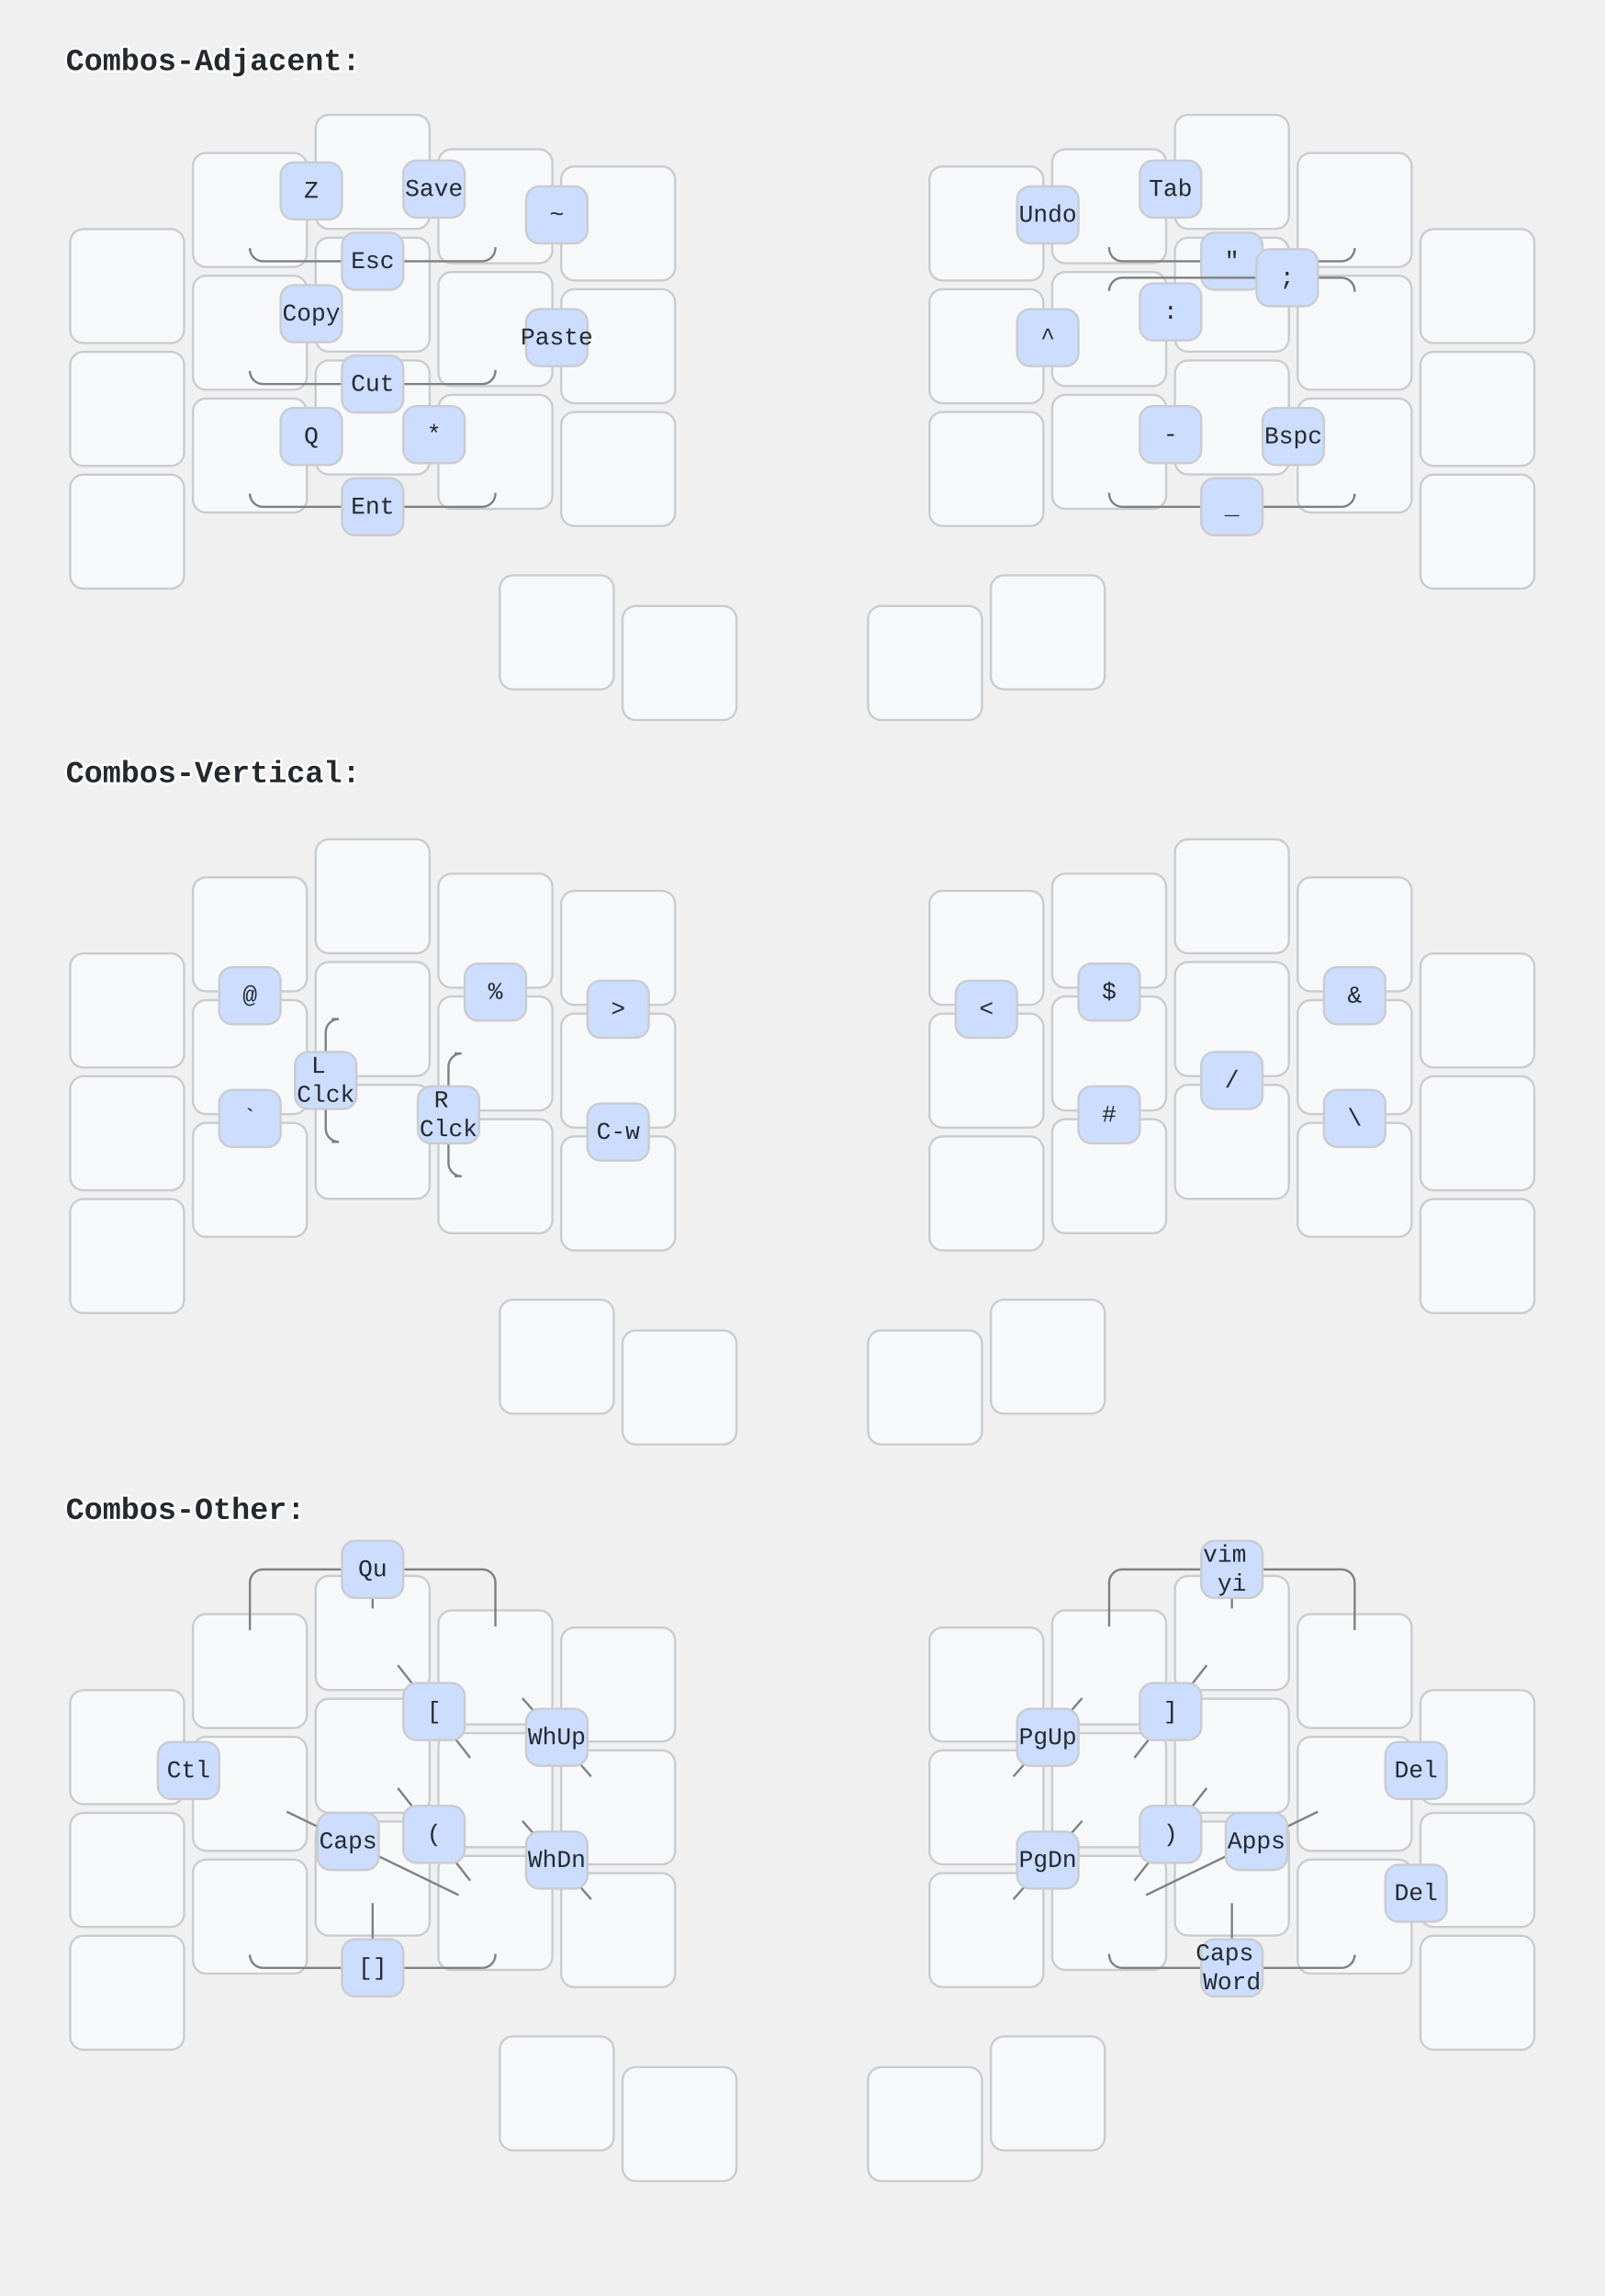
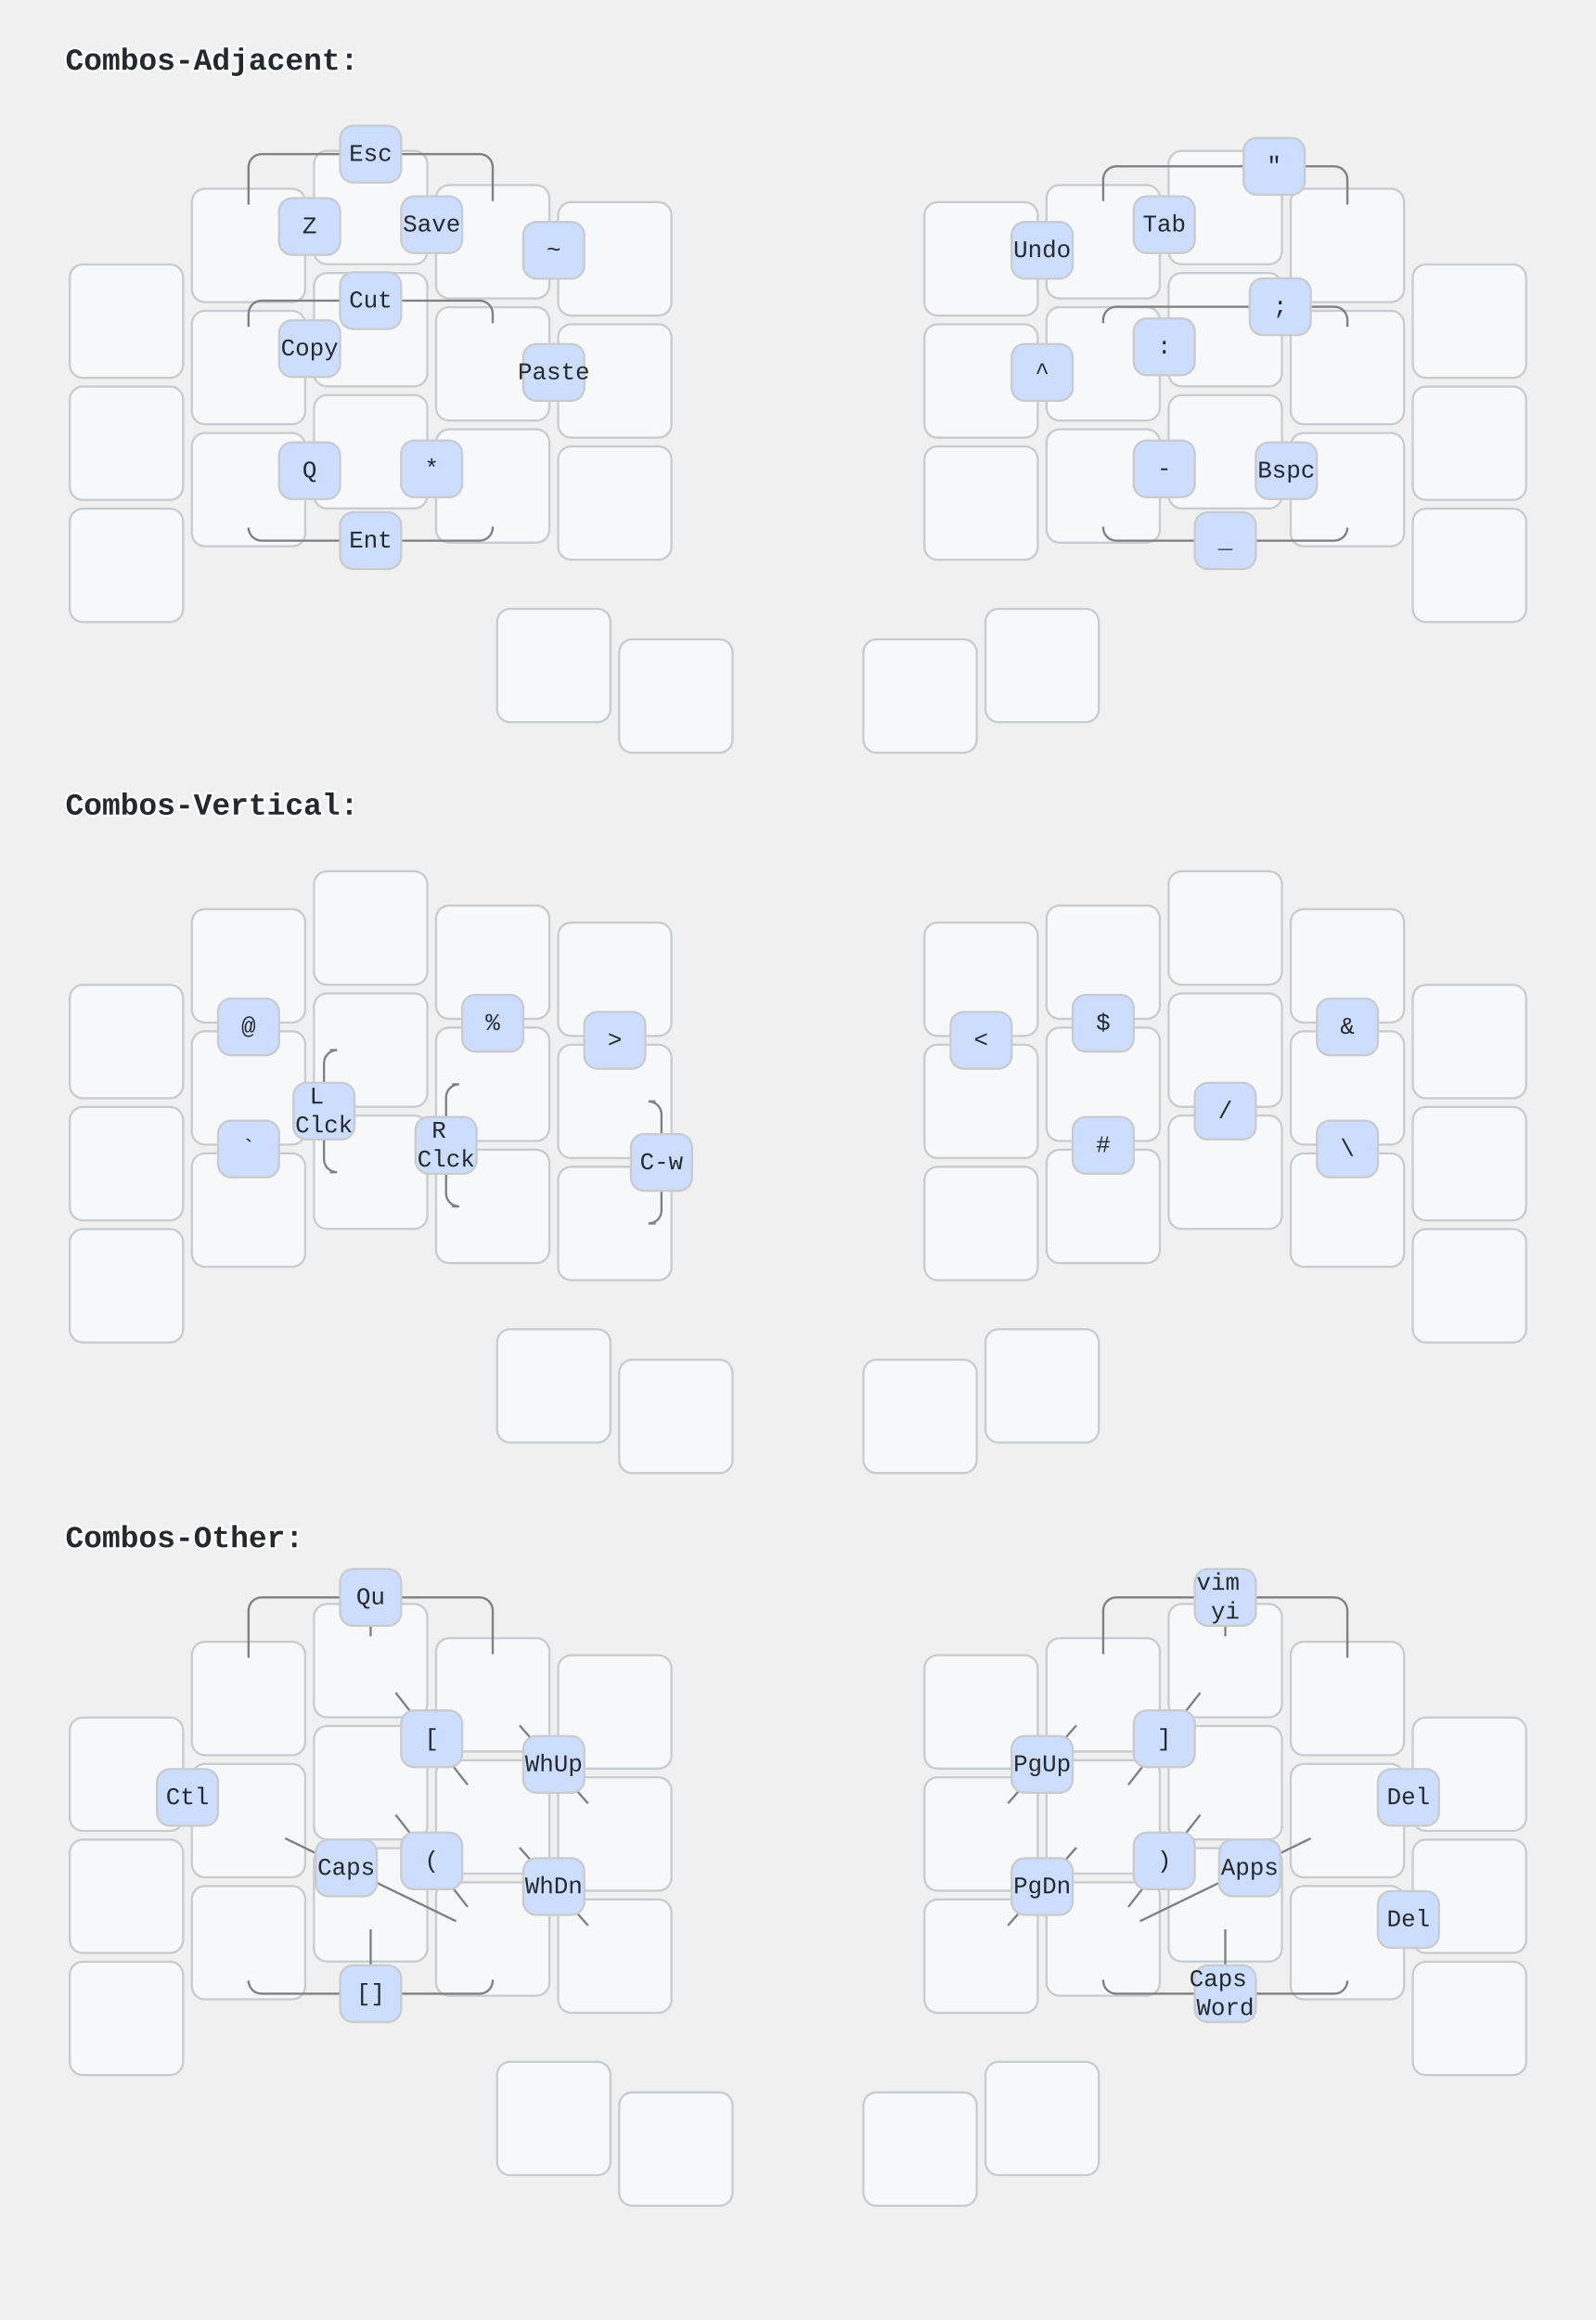
- <svg xmlns="http://www.w3.org/2000/svg" width="732.0" height="1047.2" viewBox="0 0 732.0 1047.2">
+ <svg xmlns="http://www.w3.org/2000/svg" width="732.0" height="1064.0" viewBox="0 0 732.0 1064.0">
  <style>/* font and background color specifications */
svg {
    font-family: SFMono-Regular,Consolas,Liberation Mono,Menlo,monospace;
    font-size: 14px;
    font-kerning: normal;
    text-rendering: optimizeLegibility;
    fill: #24292e;
}

/* default key styling */
rect {
    fill: #f6f8fa;
    stroke: #c9cccf;
    stroke-width: 1;
}

/* color accent for combo boxes */
rect.combo {
    fill: #cdf;
}

/* color accent for held keys */
rect.held, rect.combo.held {
    fill: #fdd;
}

/* color accent for ghost (optional) keys */
rect.ghost, rect.combo.ghost {
    fill: #ddd;
}

text {
    text-anchor: middle;
    dominant-baseline: middle;
}

/* styling for layer labels */
text.label {
    font-weight: bold;
    text-anchor: start;
    stroke: white;
    stroke-width: 2;
    paint-order: stroke;
}

/* styling for combo tap, and key hold/shifted label text */
text.combo, text.hold, text.shifted {
    font-size: 11px;
}

text.hold {
    text-anchor: middle;
    dominant-baseline: auto;
}

text.shifted {
    text-anchor: middle;
    dominant-baseline: hanging;
}

/* styling for hold/shifted label text in combo box */
text.combo.hold, text.combo.shifted {
    font-size: 8px;
}

/* styling for combo dendrons */
path {
    stroke-width: 1;
    stroke: gray;
    fill: none;
}
</style>
  <g class="layer-Combos-Adjacent">
    <text x="30.0" y="28.0" class="label">Combos-Adjacent:</text>
-     <rect rx="6.0" ry="6.0" x="32.0" y="104.48" width="52.0" height="52.0" class="" />
-     <rect rx="6.0" ry="6.0" x="88.0" y="69.76" width="52.0" height="52.0" class="" />
-     <rect rx="6.0" ry="6.0" x="144.0" y="52.4" width="52.0" height="52.0" class="" />
-     <rect rx="6.0" ry="6.0" x="200.0" y="68.08" width="52.0" height="52.0" class="" />
-     <rect rx="6.0" ry="6.0" x="256.0" y="75.92" width="52.0" height="52.0" class="" />
-     <rect rx="6.0" ry="6.0" x="424.0" y="75.92" width="52.0" height="52.0" class="" />
-     <rect rx="6.0" ry="6.0" x="480.0" y="68.08" width="52.0" height="52.0" class="" />
-     <rect rx="6.0" ry="6.0" x="536.0" y="52.4" width="52.0" height="52.0" class="" />
-     <rect rx="6.0" ry="6.0" x="592.0" y="69.76" width="52.0" height="52.0" class="" />
-     <rect rx="6.0" ry="6.0" x="648.0" y="104.48" width="52.0" height="52.0" class="" />
-     <rect rx="6.0" ry="6.0" x="32.0" y="160.48" width="52.0" height="52.0" class="" />
-     <rect rx="6.0" ry="6.0" x="88.0" y="125.76" width="52.0" height="52.0" class="" />
-     <rect rx="6.0" ry="6.0" x="144.0" y="108.4" width="52.0" height="52.0" class="" />
-     <rect rx="6.0" ry="6.0" x="200.0" y="124.08" width="52.0" height="52.0" class="" />
-     <rect rx="6.0" ry="6.0" x="256.0" y="131.92" width="52.0" height="52.0" class="" />
-     <rect rx="6.0" ry="6.0" x="424.0" y="131.92" width="52.0" height="52.0" class="" />
-     <rect rx="6.0" ry="6.0" x="480.0" y="124.08" width="52.0" height="52.0" class="" />
-     <rect rx="6.0" ry="6.0" x="536.0" y="108.4" width="52.0" height="52.0" class="" />
-     <rect rx="6.0" ry="6.0" x="592.0" y="125.76" width="52.0" height="52.0" class="" />
-     <rect rx="6.0" ry="6.0" x="648.0" y="160.48" width="52.0" height="52.0" class="" />
-     <rect rx="6.0" ry="6.0" x="32.0" y="216.48" width="52.0" height="52.0" class="" />
-     <rect rx="6.0" ry="6.0" x="88.0" y="181.76" width="52.0" height="52.0" class="" />
-     <rect rx="6.0" ry="6.0" x="144.0" y="164.4" width="52.0" height="52.0" class="" />
-     <rect rx="6.0" ry="6.0" x="200.0" y="180.08" width="52.0" height="52.0" class="" />
-     <rect rx="6.0" ry="6.0" x="256.0" y="187.92" width="52.0" height="52.0" class="" />
-     <rect rx="6.0" ry="6.0" x="424.0" y="187.92" width="52.0" height="52.0" class="" />
-     <rect rx="6.0" ry="6.0" x="480.0" y="180.08" width="52.0" height="52.0" class="" />
-     <rect rx="6.0" ry="6.0" x="536.0" y="164.4" width="52.0" height="52.0" class="" />
-     <rect rx="6.0" ry="6.0" x="592.0" y="181.76" width="52.0" height="52.0" class="" />
-     <rect rx="6.0" ry="6.0" x="648.0" y="216.48" width="52.0" height="52.0" class="" />
-     <rect rx="6.0" ry="6.0" x="228.0" y="262.4" width="52.0" height="52.0" class="" />
-     <rect rx="6.0" ry="6.0" x="284.0" y="276.4" width="52.0" height="52.0" class="" />
-     <rect rx="6.0" ry="6.0" x="396.0" y="276.4" width="52.0" height="52.0" class="" />
-     <rect rx="6.0" ry="6.0" x="452.0" y="262.4" width="52.0" height="52.0" class="" />
-     <path d="M170.0,119.16 h-50.0 a6.0,6.0 0 0 1 -6.0,-6.0 v1.267" />
-     <path d="M170.0,119.16 h50.0 a6.0,6.0 0 0 0 6.0,-6.0 v-0.413" />
-     <rect rx="6.0" ry="6.0" x="156.0" y="106.16" width="28.0" height="26.0" class="combo" />
-     <text x="170.0" y="119.16" class="combo">Esc</text>
-     <rect rx="6.0" ry="6.0" x="128.0" y="74.08" width="28.0" height="26.0" class="combo" />
-     <text x="142.0" y="87.08" class="combo">Z</text>
-     <rect rx="6.0" ry="6.0" x="184.0" y="73.24" width="28.0" height="26.0" class="combo" />
-     <text x="198.0" y="86.24" class="combo">Save</text>
-     <rect rx="6.0" ry="6.0" x="240.0" y="85.0" width="28.0" height="26.0" class="combo" />
-     <text x="254.0" y="98.0" class="combo">~</text>
-     <rect rx="6.0" ry="6.0" x="464.0" y="85.0" width="28.0" height="26.0" class="combo" />
-     <text x="478.0" y="98.0" class="combo">Undo</text>
-     <rect rx="6.0" ry="6.0" x="520.0" y="73.24" width="28.0" height="26.0" class="combo" />
-     <text x="534.0" y="86.24" class="combo">Tab</text>
-     <path d="M562.0,119.16 h-50.0 a6.0,6.0 0 0 1 -6.0,-6.0 v-0.413" />
-     <path d="M562.0,119.16 h50.0 a6.0,6.0 0 0 0 6.0,-6.0 v1.267" />
-     <rect rx="6.0" ry="6.0" x="548.0" y="106.16" width="28.0" height="26.0" class="combo" />
-     <text x="562.0" y="119.16" class="combo">"</text>
-     <path d="M170.0,175.16 h-50.0 a6.0,6.0 0 0 1 -6.0,-6.0 v1.267" />
-     <path d="M170.0,175.16 h50.0 a6.0,6.0 0 0 0 6.0,-6.0 v-0.413" />
-     <rect rx="6.0" ry="6.0" x="156.0" y="162.16" width="28.0" height="26.0" class="combo" />
-     <text x="170.0" y="175.16" class="combo">Cut</text>
-     <rect rx="6.0" ry="6.0" x="128.0" y="130.08" width="28.0" height="26.0" class="combo" />
-     <text x="142.0" y="143.08" class="combo">Copy</text>
-     <rect rx="6.0" ry="6.0" x="240.0" y="141.0" width="28.0" height="26.0" class="combo" />
-     <text x="254.0" y="154.0" class="combo">Paste</text>
-     <rect rx="6.0" ry="6.0" x="464.0" y="141.0" width="28.0" height="26.0" class="combo" />
-     <text x="478.0" y="154.0" class="combo">^</text>
-     <rect rx="6.0" ry="6.0" x="520.0" y="129.24" width="28.0" height="26.0" class="combo" />
-     <text x="534.0" y="142.24" class="combo">:</text>
-     <path d="M587.2,126.68 h-75.2 a6.0,6.0 0 0 0 -6.0,6.0 v-1.267" />
-     <path d="M587.2,126.68 h24.8 a6.0,6.0 0 0 1 6.0,6.0 v0.413" />
-     <rect rx="6.0" ry="6.0" x="573.2" y="113.68" width="28.0" height="26.0" class="combo" />
-     <text x="587.2" y="126.68" class="combo">;</text>
-     <rect rx="6.0" ry="6.0" x="128.0" y="186.08" width="28.0" height="26.0" class="combo" />
-     <text x="142.0" y="199.08" class="combo">Q</text>
-     <rect rx="6.0" ry="6.0" x="184.0" y="185.24" width="28.0" height="26.0" class="combo" />
-     <text x="198.0" y="198.24" class="combo">*</text>
-     <path d="M170.0,231.16 h-50.0 a6.0,6.0 0 0 1 -6.0,-6.0 v1.267" />
-     <path d="M170.0,231.16 h50.0 a6.0,6.0 0 0 0 6.0,-6.0 v-0.413" />
-     <rect rx="6.0" ry="6.0" x="156.0" y="218.16" width="28.0" height="26.0" class="combo" />
-     <text x="170.0" y="231.16" class="combo">Ent</text>
-     <path d="M562.0,231.16 h-50.0 a6.0,6.0 0 0 1 -6.0,-6.0 v-0.413" />
-     <path d="M562.0,231.16 h50.0 a6.0,6.0 0 0 0 6.0,-6.0 v1.267" />
-     <rect rx="6.0" ry="6.0" x="548.0" y="218.16" width="28.0" height="26.0" class="combo" />
-     <text x="562.0" y="231.16" class="combo">_</text>
-     <rect rx="6.0" ry="6.0" x="520.0" y="185.24" width="28.0" height="26.0" class="combo" />
-     <text x="534.0" y="198.24" class="combo">-</text>
-     <rect rx="6.0" ry="6.0" x="576.0" y="186.08" width="28.0" height="26.0" class="combo" />
-     <text x="590.0" y="199.08" class="combo">Bspc</text>
+     <rect rx="6.0" ry="6.0" x="32.0" y="121.28" width="52.0" height="52.0" class="" />
+     <rect rx="6.0" ry="6.0" x="88.0" y="86.56" width="52.0" height="52.0" class="" />
+     <rect rx="6.0" ry="6.0" x="144.0" y="69.2" width="52.0" height="52.0" class="" />
+     <rect rx="6.0" ry="6.0" x="200.0" y="84.88" width="52.0" height="52.0" class="" />
+     <rect rx="6.0" ry="6.0" x="256.0" y="92.72" width="52.0" height="52.0" class="" />
+     <rect rx="6.0" ry="6.0" x="424.0" y="92.72" width="52.0" height="52.0" class="" />
+     <rect rx="6.0" ry="6.0" x="480.0" y="84.88" width="52.0" height="52.0" class="" />
+     <rect rx="6.0" ry="6.0" x="536.0" y="69.2" width="52.0" height="52.0" class="" />
+     <rect rx="6.0" ry="6.0" x="592.0" y="86.56" width="52.0" height="52.0" class="" />
+     <rect rx="6.0" ry="6.0" x="648.0" y="121.28" width="52.0" height="52.0" class="" />
+     <rect rx="6.0" ry="6.0" x="32.0" y="177.28" width="52.0" height="52.0" class="" />
+     <rect rx="6.0" ry="6.0" x="88.0" y="142.56" width="52.0" height="52.0" class="" />
+     <rect rx="6.0" ry="6.0" x="144.0" y="125.2" width="52.0" height="52.0" class="" />
+     <rect rx="6.0" ry="6.0" x="200.0" y="140.88" width="52.0" height="52.0" class="" />
+     <rect rx="6.0" ry="6.0" x="256.0" y="148.72" width="52.0" height="52.0" class="" />
+     <rect rx="6.0" ry="6.0" x="424.0" y="148.72" width="52.0" height="52.0" class="" />
+     <rect rx="6.0" ry="6.0" x="480.0" y="140.88" width="52.0" height="52.0" class="" />
+     <rect rx="6.0" ry="6.0" x="536.0" y="125.2" width="52.0" height="52.0" class="" />
+     <rect rx="6.0" ry="6.0" x="592.0" y="142.56" width="52.0" height="52.0" class="" />
+     <rect rx="6.0" ry="6.0" x="648.0" y="177.28" width="52.0" height="52.0" class="" />
+     <rect rx="6.0" ry="6.0" x="32.0" y="233.28" width="52.0" height="52.0" class="" />
+     <rect rx="6.0" ry="6.0" x="88.0" y="198.56" width="52.0" height="52.0" class="" />
+     <rect rx="6.0" ry="6.0" x="144.0" y="181.2" width="52.0" height="52.0" class="" />
+     <rect rx="6.0" ry="6.0" x="200.0" y="196.88" width="52.0" height="52.0" class="" />
+     <rect rx="6.0" ry="6.0" x="256.0" y="204.72" width="52.0" height="52.0" class="" />
+     <rect rx="6.0" ry="6.0" x="424.0" y="204.72" width="52.0" height="52.0" class="" />
+     <rect rx="6.0" ry="6.0" x="480.0" y="196.88" width="52.0" height="52.0" class="" />
+     <rect rx="6.0" ry="6.0" x="536.0" y="181.2" width="52.0" height="52.0" class="" />
+     <rect rx="6.0" ry="6.0" x="592.0" y="198.56" width="52.0" height="52.0" class="" />
+     <rect rx="6.0" ry="6.0" x="648.0" y="233.28" width="52.0" height="52.0" class="" />
+     <rect rx="6.0" ry="6.0" x="228.0" y="279.2" width="52.0" height="52.0" class="" />
+     <rect rx="6.0" ry="6.0" x="284.0" y="293.2" width="52.0" height="52.0" class="" />
+     <rect rx="6.0" ry="6.0" x="396.0" y="293.2" width="52.0" height="52.0" class="" />
+     <rect rx="6.0" ry="6.0" x="452.0" y="279.2" width="52.0" height="52.0" class="" />
+     <path d="M170.0,70.68 h-50.0 a6.0,6.0 0 0 0 -6.0,6.0 v17.213" />
+     <path d="M170.0,70.68 h50.0 a6.0,6.0 0 0 1 6.0,6.0 v15.533" />
+     <rect rx="6.0" ry="6.0" x="156.0" y="57.68" width="28.0" height="26.0" class="combo" />
+     <text x="170.0" y="70.68" class="combo">Esc</text>
+     <rect rx="6.0" ry="6.0" x="128.0" y="90.88" width="28.0" height="26.0" class="combo" />
+     <text x="142.0" y="103.88" class="combo">Z</text>
+     <rect rx="6.0" ry="6.0" x="184.0" y="90.04" width="28.0" height="26.0" class="combo" />
+     <text x="198.0" y="103.04" class="combo">Save</text>
+     <rect rx="6.0" ry="6.0" x="240.0" y="101.8" width="28.0" height="26.0" class="combo" />
+     <text x="254.0" y="114.8" class="combo">~</text>
+     <rect rx="6.0" ry="6.0" x="464.0" y="101.8" width="28.0" height="26.0" class="combo" />
+     <text x="478.0" y="114.8" class="combo">Undo</text>
+     <rect rx="6.0" ry="6.0" x="520.0" y="90.04" width="28.0" height="26.0" class="combo" />
+     <text x="534.0" y="103.04" class="combo">Tab</text>
+     <path d="M584.4,76.28 h-72.4 a6.0,6.0 0 0 0 -6.0,6.0 v9.933" />
+     <path d="M584.4,76.28 h27.6 a6.0,6.0 0 0 1 6.0,6.0 v11.613" />
+     <rect rx="6.0" ry="6.0" x="570.4" y="63.28" width="28.0" height="26.0" class="combo" />
+     <text x="584.4" y="76.28" class="combo">"</text>
+     <path d="M170.0,137.88 h-50.0 a6.0,6.0 0 0 0 -6.0,6.0 v6.013" />
+     <path d="M170.0,137.88 h50.0 a6.0,6.0 0 0 1 6.0,6.0 v4.333" />
+     <rect rx="6.0" ry="6.0" x="156.0" y="124.88" width="28.0" height="26.0" class="combo" />
+     <text x="170.0" y="137.88" class="combo">Cut</text>
+     <rect rx="6.0" ry="6.0" x="128.0" y="146.88" width="28.0" height="26.0" class="combo" />
+     <text x="142.0" y="159.88" class="combo">Copy</text>
+     <rect rx="6.0" ry="6.0" x="240.0" y="157.8" width="28.0" height="26.0" class="combo" />
+     <text x="254.0" y="170.8" class="combo">Paste</text>
+     <rect rx="6.0" ry="6.0" x="464.0" y="157.8" width="28.0" height="26.0" class="combo" />
+     <text x="478.0" y="170.8" class="combo">^</text>
+     <rect rx="6.0" ry="6.0" x="520.0" y="146.04" width="28.0" height="26.0" class="combo" />
+     <text x="534.0" y="159.04" class="combo">:</text>
+     <path d="M587.2,140.68 h-75.2 a6.0,6.0 0 0 0 -6.0,6.0 v1.533" />
+     <path d="M587.2,140.68 h24.8 a6.0,6.0 0 0 1 6.0,6.0 v3.213" />
+     <rect rx="6.0" ry="6.0" x="573.2" y="127.68" width="28.0" height="26.0" class="combo" />
+     <text x="587.2" y="140.68" class="combo">;</text>
+     <rect rx="6.0" ry="6.0" x="128.0" y="202.88" width="28.0" height="26.0" class="combo" />
+     <text x="142.0" y="215.88" class="combo">Q</text>
+     <rect rx="6.0" ry="6.0" x="184.0" y="202.04" width="28.0" height="26.0" class="combo" />
+     <text x="198.0" y="215.04" class="combo">*</text>
+     <path d="M170.0,247.96 h-50.0 a6.0,6.0 0 0 1 -6.0,-6.0 v1.267" />
+     <path d="M170.0,247.96 h50.0 a6.0,6.0 0 0 0 6.0,-6.0 v-0.413" />
+     <rect rx="6.0" ry="6.0" x="156.0" y="234.96" width="28.0" height="26.0" class="combo" />
+     <text x="170.0" y="247.96" class="combo">Ent</text>
+     <path d="M562.0,247.96 h-50.0 a6.0,6.0 0 0 1 -6.0,-6.0 v-0.413" />
+     <path d="M562.0,247.96 h50.0 a6.0,6.0 0 0 0 6.0,-6.0 v1.267" />
+     <rect rx="6.0" ry="6.0" x="548.0" y="234.96" width="28.0" height="26.0" class="combo" />
+     <text x="562.0" y="247.96" class="combo">_</text>
+     <rect rx="6.0" ry="6.0" x="520.0" y="202.04" width="28.0" height="26.0" class="combo" />
+     <text x="534.0" y="215.04" class="combo">-</text>
+     <rect rx="6.0" ry="6.0" x="576.0" y="202.88" width="28.0" height="26.0" class="combo" />
+     <text x="590.0" y="215.88" class="combo">Bspc</text>
  </g>
  <g class="layer-Combos-Vertical">
-     <text x="30.0" y="352.8" class="label">Combos-Vertical:</text>
-     <rect rx="6.0" ry="6.0" x="32.0" y="434.88" width="52.0" height="52.0" class="" />
-     <rect rx="6.0" ry="6.0" x="88.0" y="400.16" width="52.0" height="52.0" class="" />
-     <rect rx="6.0" ry="6.0" x="144.0" y="382.8" width="52.0" height="52.0" class="" />
-     <rect rx="6.0" ry="6.0" x="200.0" y="398.48" width="52.0" height="52.0" class="" />
-     <rect rx="6.0" ry="6.0" x="256.0" y="406.32" width="52.0" height="52.0" class="" />
-     <rect rx="6.0" ry="6.0" x="424.0" y="406.32" width="52.0" height="52.0" class="" />
-     <rect rx="6.0" ry="6.0" x="480.0" y="398.48" width="52.0" height="52.0" class="" />
-     <rect rx="6.0" ry="6.0" x="536.0" y="382.8" width="52.0" height="52.0" class="" />
-     <rect rx="6.0" ry="6.0" x="592.0" y="400.16" width="52.0" height="52.0" class="" />
-     <rect rx="6.0" ry="6.0" x="648.0" y="434.88" width="52.0" height="52.0" class="" />
-     <rect rx="6.0" ry="6.0" x="32.0" y="490.88" width="52.0" height="52.0" class="" />
-     <rect rx="6.0" ry="6.0" x="88.0" y="456.16" width="52.0" height="52.0" class="" />
-     <rect rx="6.0" ry="6.0" x="144.0" y="438.8" width="52.0" height="52.0" class="" />
-     <rect rx="6.0" ry="6.0" x="200.0" y="454.48" width="52.0" height="52.0" class="" />
-     <rect rx="6.0" ry="6.0" x="256.0" y="462.32" width="52.0" height="52.0" class="" />
-     <rect rx="6.0" ry="6.0" x="424.0" y="462.32" width="52.0" height="52.0" class="" />
-     <rect rx="6.0" ry="6.0" x="480.0" y="454.48" width="52.0" height="52.0" class="" />
-     <rect rx="6.0" ry="6.0" x="536.0" y="438.8" width="52.0" height="52.0" class="" />
-     <rect rx="6.0" ry="6.0" x="592.0" y="456.16" width="52.0" height="52.0" class="" />
-     <rect rx="6.0" ry="6.0" x="648.0" y="490.88" width="52.0" height="52.0" class="" />
-     <rect rx="6.0" ry="6.0" x="32.0" y="546.88" width="52.0" height="52.0" class="" />
-     <rect rx="6.0" ry="6.0" x="88.0" y="512.16" width="52.0" height="52.0" class="" />
-     <rect rx="6.0" ry="6.0" x="144.0" y="494.8" width="52.0" height="52.0" class="" />
-     <rect rx="6.0" ry="6.0" x="200.0" y="510.48" width="52.0" height="52.0" class="" />
-     <rect rx="6.0" ry="6.0" x="256.0" y="518.32" width="52.0" height="52.0" class="" />
-     <rect rx="6.0" ry="6.0" x="424.0" y="518.32" width="52.0" height="52.0" class="" />
-     <rect rx="6.0" ry="6.0" x="480.0" y="510.48" width="52.0" height="52.0" class="" />
-     <rect rx="6.0" ry="6.0" x="536.0" y="494.8" width="52.0" height="52.0" class="" />
-     <rect rx="6.0" ry="6.0" x="592.0" y="512.16" width="52.0" height="52.0" class="" />
-     <rect rx="6.0" ry="6.0" x="648.0" y="546.88" width="52.0" height="52.0" class="" />
-     <rect rx="6.0" ry="6.0" x="228.0" y="592.8" width="52.0" height="52.0" class="" />
-     <rect rx="6.0" ry="6.0" x="284.0" y="606.8" width="52.0" height="52.0" class="" />
-     <rect rx="6.0" ry="6.0" x="396.0" y="606.8" width="52.0" height="52.0" class="" />
-     <rect rx="6.0" ry="6.0" x="452.0" y="592.8" width="52.0" height="52.0" class="" />
-     <rect rx="6.0" ry="6.0" x="100.0" y="441.16" width="28.0" height="26.0" class="combo" />
-     <text x="114.0" y="454.16" class="combo">@</text>
-     <rect rx="6.0" ry="6.0" x="212.0" y="439.48" width="28.0" height="26.0" class="combo" />
-     <text x="226.0" y="452.48" class="combo">%</text>
-     <rect rx="6.0" ry="6.0" x="268.0" y="447.32" width="28.0" height="26.0" class="combo" />
-     <text x="282.0" y="460.32" class="combo">&gt;</text>
-     <rect rx="6.0" ry="6.0" x="436.0" y="447.32" width="28.0" height="26.0" class="combo" />
-     <text x="450.0" y="460.32" class="combo">&lt;</text>
-     <rect rx="6.0" ry="6.0" x="492.0" y="439.48" width="28.0" height="26.0" class="combo" />
-     <text x="506.0" y="452.48" class="combo">$</text>
-     <rect rx="6.0" ry="6.0" x="604.0" y="441.16" width="28.0" height="26.0" class="combo" />
-     <text x="618.0" y="454.16" class="combo">&amp;</text>
-     <rect rx="6.0" ry="6.0" x="100.0" y="497.16" width="28.0" height="26.0" class="combo" />
-     <text x="114.0" y="510.16" class="combo">`</text>
-     <path d="M148.6,492.8 v-22.0 a6.0,6.0 0 0 1 6.0,-6.0 h-3.267" />
-     <path d="M148.6,492.8 v22.0 a6.0,6.0 0 0 0 6.0,6.0 h-3.267" />
-     <rect rx="6.0" ry="6.0" x="134.6" y="479.8" width="28.0" height="26.0" class="combo" />
-     <text x="148.6" y="492.8" class="combo">
+     <text x="30.0" y="369.6" class="label">Combos-Vertical:</text>
+     <rect rx="6.0" ry="6.0" x="32.0" y="451.68" width="52.0" height="52.0" class="" />
+     <rect rx="6.0" ry="6.0" x="88.0" y="416.96" width="52.0" height="52.0" class="" />
+     <rect rx="6.0" ry="6.0" x="144.0" y="399.6" width="52.0" height="52.0" class="" />
+     <rect rx="6.0" ry="6.0" x="200.0" y="415.28" width="52.0" height="52.0" class="" />
+     <rect rx="6.0" ry="6.0" x="256.0" y="423.12" width="52.0" height="52.0" class="" />
+     <rect rx="6.0" ry="6.0" x="424.0" y="423.12" width="52.0" height="52.0" class="" />
+     <rect rx="6.0" ry="6.0" x="480.0" y="415.28" width="52.0" height="52.0" class="" />
+     <rect rx="6.0" ry="6.0" x="536.0" y="399.6" width="52.0" height="52.0" class="" />
+     <rect rx="6.0" ry="6.0" x="592.0" y="416.96" width="52.0" height="52.0" class="" />
+     <rect rx="6.0" ry="6.0" x="648.0" y="451.68" width="52.0" height="52.0" class="" />
+     <rect rx="6.0" ry="6.0" x="32.0" y="507.68" width="52.0" height="52.0" class="" />
+     <rect rx="6.0" ry="6.0" x="88.0" y="472.96" width="52.0" height="52.0" class="" />
+     <rect rx="6.0" ry="6.0" x="144.0" y="455.6" width="52.0" height="52.0" class="" />
+     <rect rx="6.0" ry="6.0" x="200.0" y="471.28" width="52.0" height="52.0" class="" />
+     <rect rx="6.0" ry="6.0" x="256.0" y="479.12" width="52.0" height="52.0" class="" />
+     <rect rx="6.0" ry="6.0" x="424.0" y="479.12" width="52.0" height="52.0" class="" />
+     <rect rx="6.0" ry="6.0" x="480.0" y="471.28" width="52.0" height="52.0" class="" />
+     <rect rx="6.0" ry="6.0" x="536.0" y="455.6" width="52.0" height="52.0" class="" />
+     <rect rx="6.0" ry="6.0" x="592.0" y="472.96" width="52.0" height="52.0" class="" />
+     <rect rx="6.0" ry="6.0" x="648.0" y="507.68" width="52.0" height="52.0" class="" />
+     <rect rx="6.0" ry="6.0" x="32.0" y="563.68" width="52.0" height="52.0" class="" />
+     <rect rx="6.0" ry="6.0" x="88.0" y="528.96" width="52.0" height="52.0" class="" />
+     <rect rx="6.0" ry="6.0" x="144.0" y="511.6" width="52.0" height="52.0" class="" />
+     <rect rx="6.0" ry="6.0" x="200.0" y="527.28" width="52.0" height="52.0" class="" />
+     <rect rx="6.0" ry="6.0" x="256.0" y="535.12" width="52.0" height="52.0" class="" />
+     <rect rx="6.0" ry="6.0" x="424.0" y="535.12" width="52.0" height="52.0" class="" />
+     <rect rx="6.0" ry="6.0" x="480.0" y="527.28" width="52.0" height="52.0" class="" />
+     <rect rx="6.0" ry="6.0" x="536.0" y="511.6" width="52.0" height="52.0" class="" />
+     <rect rx="6.0" ry="6.0" x="592.0" y="528.96" width="52.0" height="52.0" class="" />
+     <rect rx="6.0" ry="6.0" x="648.0" y="563.68" width="52.0" height="52.0" class="" />
+     <rect rx="6.0" ry="6.0" x="228.0" y="609.6" width="52.0" height="52.0" class="" />
+     <rect rx="6.0" ry="6.0" x="284.0" y="623.6" width="52.0" height="52.0" class="" />
+     <rect rx="6.0" ry="6.0" x="396.0" y="623.6" width="52.0" height="52.0" class="" />
+     <rect rx="6.0" ry="6.0" x="452.0" y="609.6" width="52.0" height="52.0" class="" />
+     <rect rx="6.0" ry="6.0" x="100.0" y="457.96" width="28.0" height="26.0" class="combo" />
+     <text x="114.0" y="470.96" class="combo">@</text>
+     <rect rx="6.0" ry="6.0" x="212.0" y="456.28" width="28.0" height="26.0" class="combo" />
+     <text x="226.0" y="469.28" class="combo">%</text>
+     <rect rx="6.0" ry="6.0" x="268.0" y="464.12" width="28.0" height="26.0" class="combo" />
+     <text x="282.0" y="477.12" class="combo">&gt;</text>
+     <rect rx="6.0" ry="6.0" x="436.0" y="464.12" width="28.0" height="26.0" class="combo" />
+     <text x="450.0" y="477.12" class="combo">&lt;</text>
+     <rect rx="6.0" ry="6.0" x="492.0" y="456.28" width="28.0" height="26.0" class="combo" />
+     <text x="506.0" y="469.28" class="combo">$</text>
+     <rect rx="6.0" ry="6.0" x="604.0" y="457.96" width="28.0" height="26.0" class="combo" />
+     <text x="618.0" y="470.96" class="combo">&amp;</text>
+     <rect rx="6.0" ry="6.0" x="100.0" y="513.96" width="28.0" height="26.0" class="combo" />
+     <text x="114.0" y="526.96" class="combo">`</text>
+     <path d="M148.6,509.6 v-22.0 a6.0,6.0 0 0 1 6.0,-6.0 h-3.267" />
+     <path d="M148.6,509.6 v22 a6.0,6.0 0 0 0 6.0,6.0 h-3.267" />
+     <rect rx="6.0" ry="6.0" x="134.6" y="496.6" width="28.0" height="26.0" class="combo" />
+     <text x="148.6" y="509.6" class="combo">
      <tspan x="148.6" dy="-0.6em">L</tspan>
      <tspan x="148.6" dy="1.2em">Clck</tspan>
    </text>
-     <path d="M204.6,508.48 v-22.0 a6.0,6.0 0 0 1 6.0,-6.0 h-3.267" />
-     <path d="M204.6,508.48 v22 a6.0,6.0 0 0 0 6.0,6.0 h-3.267" />
-     <rect rx="6.0" ry="6.0" x="190.6" y="495.48" width="28.0" height="26.0" class="combo" />
-     <text x="204.6" y="508.48" class="combo">
+     <path d="M204.6,525.28 v-22.0 a6.0,6.0 0 0 1 6.0,-6.0 h-3.267" />
+     <path d="M204.6,525.28 v22.0 a6.0,6.0 0 0 0 6.0,6.0 h-3.267" />
+     <rect rx="6.0" ry="6.0" x="190.6" y="512.28" width="28.0" height="26.0" class="combo" />
+     <text x="204.6" y="525.28" class="combo">
      <tspan x="204.6" dy="-0.6em">R</tspan>
      <tspan x="204.6" dy="1.2em">Clck</tspan>
    </text>
-     <rect rx="6.0" ry="6.0" x="268.0" y="503.32" width="28.0" height="26.0" class="combo" />
-     <text x="282.0" y="516.32" class="combo">C-w</text>
-     <rect rx="6.0" ry="6.0" x="492.0" y="495.48" width="28.0" height="26.0" class="combo" />
-     <text x="506.0" y="508.48" class="combo">#</text>
-     <rect rx="6.0" ry="6.0" x="548.0" y="479.8" width="28.0" height="26.0" class="combo" />
-     <text x="562.0" y="492.8" class="combo">/</text>
-     <rect rx="6.0" ry="6.0" x="604.0" y="497.16" width="28.0" height="26.0" class="combo" />
-     <text x="618.0" y="510.16" class="combo">\</text>
+     <path d="M303.4,533.12 v-22 a6.0,6.0 0 0 0 -6.0,-6.0 h3.267" />
+     <path d="M303.4,533.12 v22.0 a6.0,6.0 0 0 1 -6.0,6.0 h3.267" />
+     <rect rx="6.0" ry="6.0" x="289.4" y="520.12" width="28.0" height="26.0" class="combo" />
+     <text x="303.4" y="533.12" class="combo">C-w</text>
+     <rect rx="6.0" ry="6.0" x="492.0" y="512.28" width="28.0" height="26.0" class="combo" />
+     <text x="506.0" y="525.28" class="combo">#</text>
+     <rect rx="6.0" ry="6.0" x="548.0" y="496.6" width="28.0" height="26.0" class="combo" />
+     <text x="562.0" y="509.6" class="combo">/</text>
+     <rect rx="6.0" ry="6.0" x="604.0" y="513.96" width="28.0" height="26.0" class="combo" />
+     <text x="618.0" y="526.96" class="combo">\</text>
  </g>
  <g class="layer-Combos-Other">
-     <text x="30.0" y="688.8" class="label">Combos-Other:</text>
-     <rect rx="6.0" ry="6.0" x="32.0" y="770.88" width="52.0" height="52.0" class="" />
-     <rect rx="6.0" ry="6.0" x="88.0" y="736.16" width="52.0" height="52.0" class="" />
-     <rect rx="6.0" ry="6.0" x="144.0" y="718.8" width="52.0" height="52.0" class="" />
-     <rect rx="6.0" ry="6.0" x="200.0" y="734.48" width="52.0" height="52.0" class="" />
-     <rect rx="6.0" ry="6.0" x="256.0" y="742.32" width="52.0" height="52.0" class="" />
-     <rect rx="6.0" ry="6.0" x="424.0" y="742.32" width="52.0" height="52.0" class="" />
-     <rect rx="6.0" ry="6.0" x="480.0" y="734.48" width="52.0" height="52.0" class="" />
-     <rect rx="6.0" ry="6.0" x="536.0" y="718.8" width="52.0" height="52.0" class="" />
-     <rect rx="6.0" ry="6.0" x="592.0" y="736.16" width="52.0" height="52.0" class="" />
-     <rect rx="6.0" ry="6.0" x="648.0" y="770.88" width="52.0" height="52.0" class="" />
-     <rect rx="6.0" ry="6.0" x="32.0" y="826.88" width="52.0" height="52.0" class="" />
-     <rect rx="6.0" ry="6.0" x="88.0" y="792.16" width="52.0" height="52.0" class="" />
-     <rect rx="6.0" ry="6.0" x="144.0" y="774.8" width="52.0" height="52.0" class="" />
-     <rect rx="6.0" ry="6.0" x="200.0" y="790.48" width="52.0" height="52.0" class="" />
-     <rect rx="6.0" ry="6.0" x="256.0" y="798.32" width="52.0" height="52.0" class="" />
-     <rect rx="6.0" ry="6.0" x="424.0" y="798.32" width="52.0" height="52.0" class="" />
-     <rect rx="6.0" ry="6.0" x="480.0" y="790.48" width="52.0" height="52.0" class="" />
-     <rect rx="6.0" ry="6.0" x="536.0" y="774.8" width="52.0" height="52.0" class="" />
-     <rect rx="6.0" ry="6.0" x="592.0" y="792.16" width="52.0" height="52.0" class="" />
-     <rect rx="6.0" ry="6.0" x="648.0" y="826.88" width="52.0" height="52.0" class="" />
-     <rect rx="6.0" ry="6.0" x="32.0" y="882.88" width="52.0" height="52.0" class="" />
-     <rect rx="6.0" ry="6.0" x="88.0" y="848.16" width="52.0" height="52.0" class="" />
-     <rect rx="6.0" ry="6.0" x="144.0" y="830.8" width="52.0" height="52.0" class="" />
-     <rect rx="6.0" ry="6.0" x="200.0" y="846.48" width="52.0" height="52.0" class="" />
-     <rect rx="6.0" ry="6.0" x="256.0" y="854.32" width="52.0" height="52.0" class="" />
-     <rect rx="6.0" ry="6.0" x="424.0" y="854.32" width="52.0" height="52.0" class="" />
-     <rect rx="6.0" ry="6.0" x="480.0" y="846.48" width="52.0" height="52.0" class="" />
-     <rect rx="6.0" ry="6.0" x="536.0" y="830.8" width="52.0" height="52.0" class="" />
-     <rect rx="6.0" ry="6.0" x="592.0" y="848.16" width="52.0" height="52.0" class="" />
-     <rect rx="6.0" ry="6.0" x="648.0" y="882.88" width="52.0" height="52.0" class="" />
-     <rect rx="6.0" ry="6.0" x="228.0" y="928.8" width="52.0" height="52.0" class="" />
-     <rect rx="6.0" ry="6.0" x="284.0" y="942.8" width="52.0" height="52.0" class="" />
-     <rect rx="6.0" ry="6.0" x="396.0" y="942.8" width="52.0" height="52.0" class="" />
-     <rect rx="6.0" ry="6.0" x="452.0" y="928.8" width="52.0" height="52.0" class="" />
-     <path d="M170.0,715.8 h-50.0 a6.0,6.0 0 0 0 -6.0,6.0 v21.693" />
-     <path d="M170.0,715.8 h-6.0 a6.0,6.0 0 0 0 6.0,6.0 v11.8" />
-     <path d="M170.0,715.8 h50.0 a6.0,6.0 0 0 1 6.0,6.0 v20.013" />
-     <rect rx="6.0" ry="6.0" x="156.0" y="702.8" width="28.0" height="26.0" class="combo" />
-     <text x="170.0" y="715.8" class="combo">Qu</text>
-     <path d="M562.0,715.8 h-50.0 a6.0,6.0 0 0 0 -6.0,6.0 v20.013" />
-     <path d="M562.0,715.8 h-6.0 a6.0,6.0 0 0 0 6.0,6.0 v11.8" />
-     <path d="M562.0,715.8 h50.0 a6.0,6.0 0 0 1 6.0,6.0 v21.693" />
-     <rect rx="6.0" ry="6.0" x="548.0" y="702.8" width="28.0" height="26.0" class="combo" />
-     <text x="562.0" y="715.8" class="combo">
+     <text x="30.0" y="705.6" class="label">Combos-Other:</text>
+     <rect rx="6.0" ry="6.0" x="32.0" y="787.68" width="52.0" height="52.0" class="" />
+     <rect rx="6.0" ry="6.0" x="88.0" y="752.96" width="52.0" height="52.0" class="" />
+     <rect rx="6.0" ry="6.0" x="144.0" y="735.6" width="52.0" height="52.0" class="" />
+     <rect rx="6.0" ry="6.0" x="200.0" y="751.28" width="52.0" height="52.0" class="" />
+     <rect rx="6.0" ry="6.0" x="256.0" y="759.12" width="52.0" height="52.0" class="" />
+     <rect rx="6.0" ry="6.0" x="424.0" y="759.12" width="52.0" height="52.0" class="" />
+     <rect rx="6.0" ry="6.0" x="480.0" y="751.28" width="52.0" height="52.0" class="" />
+     <rect rx="6.0" ry="6.0" x="536.0" y="735.6" width="52.0" height="52.0" class="" />
+     <rect rx="6.0" ry="6.0" x="592.0" y="752.96" width="52.0" height="52.0" class="" />
+     <rect rx="6.0" ry="6.0" x="648.0" y="787.68" width="52.0" height="52.0" class="" />
+     <rect rx="6.0" ry="6.0" x="32.0" y="843.68" width="52.0" height="52.0" class="" />
+     <rect rx="6.0" ry="6.0" x="88.0" y="808.96" width="52.0" height="52.0" class="" />
+     <rect rx="6.0" ry="6.0" x="144.0" y="791.6" width="52.0" height="52.0" class="" />
+     <rect rx="6.0" ry="6.0" x="200.0" y="807.28" width="52.0" height="52.0" class="" />
+     <rect rx="6.0" ry="6.0" x="256.0" y="815.12" width="52.0" height="52.0" class="" />
+     <rect rx="6.0" ry="6.0" x="424.0" y="815.12" width="52.0" height="52.0" class="" />
+     <rect rx="6.0" ry="6.0" x="480.0" y="807.28" width="52.0" height="52.0" class="" />
+     <rect rx="6.0" ry="6.0" x="536.0" y="791.6" width="52.0" height="52.0" class="" />
+     <rect rx="6.0" ry="6.0" x="592.0" y="808.96" width="52.0" height="52.0" class="" />
+     <rect rx="6.0" ry="6.0" x="648.0" y="843.68" width="52.0" height="52.0" class="" />
+     <rect rx="6.0" ry="6.0" x="32.0" y="899.68" width="52.0" height="52.0" class="" />
+     <rect rx="6.0" ry="6.0" x="88.0" y="864.96" width="52.0" height="52.0" class="" />
+     <rect rx="6.0" ry="6.0" x="144.0" y="847.6" width="52.0" height="52.0" class="" />
+     <rect rx="6.0" ry="6.0" x="200.0" y="863.28" width="52.0" height="52.0" class="" />
+     <rect rx="6.0" ry="6.0" x="256.0" y="871.12" width="52.0" height="52.0" class="" />
+     <rect rx="6.0" ry="6.0" x="424.0" y="871.12" width="52.0" height="52.0" class="" />
+     <rect rx="6.0" ry="6.0" x="480.0" y="863.28" width="52.0" height="52.0" class="" />
+     <rect rx="6.0" ry="6.0" x="536.0" y="847.6" width="52.0" height="52.0" class="" />
+     <rect rx="6.0" ry="6.0" x="592.0" y="864.96" width="52.0" height="52.0" class="" />
+     <rect rx="6.0" ry="6.0" x="648.0" y="899.68" width="52.0" height="52.0" class="" />
+     <rect rx="6.0" ry="6.0" x="228.0" y="945.6" width="52.0" height="52.0" class="" />
+     <rect rx="6.0" ry="6.0" x="284.0" y="959.6" width="52.0" height="52.0" class="" />
+     <rect rx="6.0" ry="6.0" x="396.0" y="959.6" width="52.0" height="52.0" class="" />
+     <rect rx="6.0" ry="6.0" x="452.0" y="945.6" width="52.0" height="52.0" class="" />
+     <path d="M170.0,732.6 h-50.0 a6.0,6.0 0 0 0 -6.0,6.0 v21.693" />
+     <path d="M170.0,732.6 h-6.0 a6.0,6.0 0 0 0 6.0,6.0 v11.8" />
+     <path d="M170.0,732.6 h50.0 a6.0,6.0 0 0 1 6.0,6.0 v20.013" />
+     <rect rx="6.0" ry="6.0" x="156.0" y="719.6" width="28.0" height="26.0" class="combo" />
+     <text x="170.0" y="732.6" class="combo">Qu</text>
+     <path d="M562.0,732.6 h-50.0 a6.0,6.0 0 0 0 -6.0,6.0 v20.013" />
+     <path d="M562.0,732.6 h-6.0 a6.0,6.0 0 0 0 6.0,6.0 v11.8" />
+     <path d="M562.0,732.6 h50.0 a6.0,6.0 0 0 1 6.0,6.0 v21.693" />
+     <rect rx="6.0" ry="6.0" x="548.0" y="719.6" width="28.0" height="26.0" class="combo" />
+     <text x="562.0" y="732.6" class="combo">
      <tspan x="562.0" dy="-0.6em">vim</tspan>
      <tspan x="562.0" dy="1.2em">yi</tspan>
    </text>
-     <path d="M170.0,897.56 h-50.0 a6.0,6.0 0 0 1 -6.0,-6.0 v1.267" />
-     <path d="M170.0,897.56 h-6.0 a6.0,6.0 0 0 1 6.0,-6.0 v-23.56" />
-     <path d="M170.0,897.56 h50.0 a6.0,6.0 0 0 0 6.0,-6.0 v-0.413" />
-     <rect rx="6.0" ry="6.0" x="156.0" y="884.56" width="28.0" height="26.0" class="combo" />
-     <text x="170.0" y="897.56" class="combo">[]</text>
-     <path d="M562.0,897.56 h-50.0 a6.0,6.0 0 0 1 -6.0,-6.0 v-0.413" />
-     <path d="M562.0,897.56 h-6.0 a6.0,6.0 0 0 1 6.0,-6.0 v-23.56" />
-     <path d="M562.0,897.56 h50.0 a6.0,6.0 0 0 0 6.0,-6.0 v1.267" />
-     <rect rx="6.0" ry="6.0" x="548.0" y="884.56" width="28.0" height="26.0" class="combo" />
-     <text x="562.0" y="897.56" class="combo">
+     <path d="M170.0,914.36 h-50.0 a6.0,6.0 0 0 1 -6.0,-6.0 v1.267" />
+     <path d="M170.0,914.36 h-6.0 a6.0,6.0 0 0 1 6.0,-6.0 v-23.56" />
+     <path d="M170.0,914.36 h50.0 a6.0,6.0 0 0 0 6.0,-6.0 v-0.413" />
+     <rect rx="6.0" ry="6.0" x="156.0" y="901.36" width="28.0" height="26.0" class="combo" />
+     <text x="170.0" y="914.36" class="combo">[]</text>
+     <path d="M562.0,914.36 h-50.0 a6.0,6.0 0 0 1 -6.0,-6.0 v-0.413" />
+     <path d="M562.0,914.36 h-6.0 a6.0,6.0 0 0 1 6.0,-6.0 v-23.56" />
+     <path d="M562.0,914.36 h50.0 a6.0,6.0 0 0 0 6.0,-6.0 v1.267" />
+     <rect rx="6.0" ry="6.0" x="548.0" y="901.36" width="28.0" height="26.0" class="combo" />
+     <text x="562.0" y="914.36" class="combo">
      <tspan x="562.0" dy="-0.6em">Caps</tspan>
      <tspan x="562.0" dy="1.2em">Word</tspan>
    </text>
-     <path d="M86.0,807.52 l-10.551,-4.009" />
-     <path d="M86.0,807.52 l10.551,4.009" />
-     <rect rx="6.0" ry="6.0" x="72.0" y="794.52" width="28.0" height="26.0" class="combo" />
-     <text x="86.0" y="807.52" class="combo">Ctl</text>
-     <path d="M198.0,780.64 l-16.508,-21.13" />
-     <path d="M198.0,780.64 l16.508,21.13" />
-     <rect rx="6.0" ry="6.0" x="184.0" y="767.64" width="28.0" height="26.0" class="combo" />
-     <text x="198.0" y="780.64" class="combo">[</text>
-     <path d="M254.0,792.4 l-15.69,-17.887" />
-     <path d="M254.0,792.4 l15.69,17.887" />
-     <rect rx="6.0" ry="6.0" x="240.0" y="779.4" width="28.0" height="26.0" class="combo" />
-     <text x="254.0" y="792.4" class="combo">WhUp</text>
-     <path d="M478.0,792.4 l15.69,-17.887" />
-     <path d="M478.0,792.4 l-15.69,17.887" />
-     <rect rx="6.0" ry="6.0" x="464.0" y="779.4" width="28.0" height="26.0" class="combo" />
-     <text x="478.0" y="792.4" class="combo">PgUp</text>
-     <path d="M534.0,780.64 l16.508,-21.13" />
-     <path d="M534.0,780.64 l-16.508,21.13" />
-     <rect rx="6.0" ry="6.0" x="520.0" y="767.64" width="28.0" height="26.0" class="combo" />
-     <text x="534.0" y="780.64" class="combo">]</text>
-     <path d="M646.0,807.52 l10.551,-4.009" />
-     <path d="M646.0,807.52 l-10.551,4.009" />
-     <rect rx="6.0" ry="6.0" x="632.0" y="794.52" width="28.0" height="26.0" class="combo" />
-     <text x="646.0" y="807.52" class="combo">Del</text>
-     <path d="M198.0,836.64 l-16.508,-21.13" />
-     <path d="M198.0,836.64 l16.508,21.13" />
-     <rect rx="6.0" ry="6.0" x="184.0" y="823.64" width="28.0" height="26.0" class="combo" />
-     <text x="198.0" y="836.64" class="combo">(</text>
-     <path d="M254.0,848.4 l-15.69,-17.887" />
-     <path d="M254.0,848.4 l15.69,17.887" />
-     <rect rx="6.0" ry="6.0" x="240.0" y="835.4" width="28.0" height="26.0" class="combo" />
-     <text x="254.0" y="848.4" class="combo">WhDn</text>
-     <path d="M158.8,839.888 l-28.004,-13.582" />
-     <path d="M158.8,839.888 l50.404,24.446" />
-     <rect rx="6.0" ry="6.0" x="144.8" y="826.888" width="28.0" height="26.0" class="combo" />
-     <text x="158.8" y="839.888" class="combo">Caps</text>
-     <path d="M573.2,839.888 l28.004,-13.582" />
-     <path d="M573.2,839.888 l-50.404,24.446" />
-     <rect rx="6.0" ry="6.0" x="559.2" y="826.888" width="28.0" height="26.0" class="combo" />
-     <text x="573.2" y="839.888" class="combo">Apps</text>
-     <path d="M478.0,848.4 l15.69,-17.887" />
-     <path d="M478.0,848.4 l-15.69,17.887" />
-     <rect rx="6.0" ry="6.0" x="464.0" y="835.4" width="28.0" height="26.0" class="combo" />
-     <text x="478.0" y="848.4" class="combo">PgDn</text>
-     <path d="M534.0,836.64 l16.508,-21.13" />
-     <path d="M534.0,836.64 l-16.508,21.13" />
-     <rect rx="6.0" ry="6.0" x="520.0" y="823.64" width="28.0" height="26.0" class="combo" />
-     <text x="534.0" y="836.64" class="combo">)</text>
-     <path d="M646.0,863.52 l10.551,-4.009" />
-     <path d="M646.0,863.52 l-10.551,4.009" />
-     <rect rx="6.0" ry="6.0" x="632.0" y="850.52" width="28.0" height="26.0" class="combo" />
-     <text x="646.0" y="863.52" class="combo">Del</text>
+     <path d="M86.0,824.32 l-10.551,-4.009" />
+     <path d="M86.0,824.32 l10.551,4.009" />
+     <rect rx="6.0" ry="6.0" x="72.0" y="811.32" width="28.0" height="26.0" class="combo" />
+     <text x="86.0" y="824.32" class="combo">Ctl</text>
+     <path d="M198.0,797.44 l-16.508,-21.13" />
+     <path d="M198.0,797.44 l16.508,21.13" />
+     <rect rx="6.0" ry="6.0" x="184.0" y="784.44" width="28.0" height="26.0" class="combo" />
+     <text x="198.0" y="797.44" class="combo">[</text>
+     <path d="M254.0,809.2 l-15.69,-17.887" />
+     <path d="M254.0,809.2 l15.69,17.887" />
+     <rect rx="6.0" ry="6.0" x="240.0" y="796.2" width="28.0" height="26.0" class="combo" />
+     <text x="254.0" y="809.2" class="combo">WhUp</text>
+     <path d="M478.0,809.2 l15.69,-17.887" />
+     <path d="M478.0,809.2 l-15.69,17.887" />
+     <rect rx="6.0" ry="6.0" x="464.0" y="796.2" width="28.0" height="26.0" class="combo" />
+     <text x="478.0" y="809.2" class="combo">PgUp</text>
+     <path d="M534.0,797.44 l16.508,-21.13" />
+     <path d="M534.0,797.44 l-16.508,21.13" />
+     <rect rx="6.0" ry="6.0" x="520.0" y="784.44" width="28.0" height="26.0" class="combo" />
+     <text x="534.0" y="797.44" class="combo">]</text>
+     <path d="M646.0,824.32 l10.551,-4.009" />
+     <path d="M646.0,824.32 l-10.551,4.009" />
+     <rect rx="6.0" ry="6.0" x="632.0" y="811.32" width="28.0" height="26.0" class="combo" />
+     <text x="646.0" y="824.32" class="combo">Del</text>
+     <path d="M198.0,853.44 l-16.508,-21.13" />
+     <path d="M198.0,853.44 l16.508,21.13" />
+     <rect rx="6.0" ry="6.0" x="184.0" y="840.44" width="28.0" height="26.0" class="combo" />
+     <text x="198.0" y="853.44" class="combo">(</text>
+     <path d="M254.0,865.2 l-15.69,-17.887" />
+     <path d="M254.0,865.2 l15.69,17.887" />
+     <rect rx="6.0" ry="6.0" x="240.0" y="852.2" width="28.0" height="26.0" class="combo" />
+     <text x="254.0" y="865.2" class="combo">WhDn</text>
+     <path d="M158.8,856.688 l-28.004,-13.582" />
+     <path d="M158.8,856.688 l50.404,24.446" />
+     <rect rx="6.0" ry="6.0" x="144.8" y="843.688" width="28.0" height="26.0" class="combo" />
+     <text x="158.8" y="856.688" class="combo">Caps</text>
+     <path d="M573.2,856.688 l28.004,-13.582" />
+     <path d="M573.2,856.688 l-50.404,24.446" />
+     <rect rx="6.0" ry="6.0" x="559.2" y="843.688" width="28.0" height="26.0" class="combo" />
+     <text x="573.2" y="856.688" class="combo">Apps</text>
+     <path d="M478.0,865.2 l15.69,-17.887" />
+     <path d="M478.0,865.2 l-15.69,17.887" />
+     <rect rx="6.0" ry="6.0" x="464.0" y="852.2" width="28.0" height="26.0" class="combo" />
+     <text x="478.0" y="865.2" class="combo">PgDn</text>
+     <path d="M534.0,853.44 l16.508,-21.13" />
+     <path d="M534.0,853.44 l-16.508,21.13" />
+     <rect rx="6.0" ry="6.0" x="520.0" y="840.44" width="28.0" height="26.0" class="combo" />
+     <text x="534.0" y="853.44" class="combo">)</text>
+     <path d="M646.0,880.32 l10.551,-4.009" />
+     <path d="M646.0,880.32 l-10.551,4.009" />
+     <rect rx="6.0" ry="6.0" x="632.0" y="867.32" width="28.0" height="26.0" class="combo" />
+     <text x="646.0" y="880.32" class="combo">Del</text>
  </g>
</svg>
